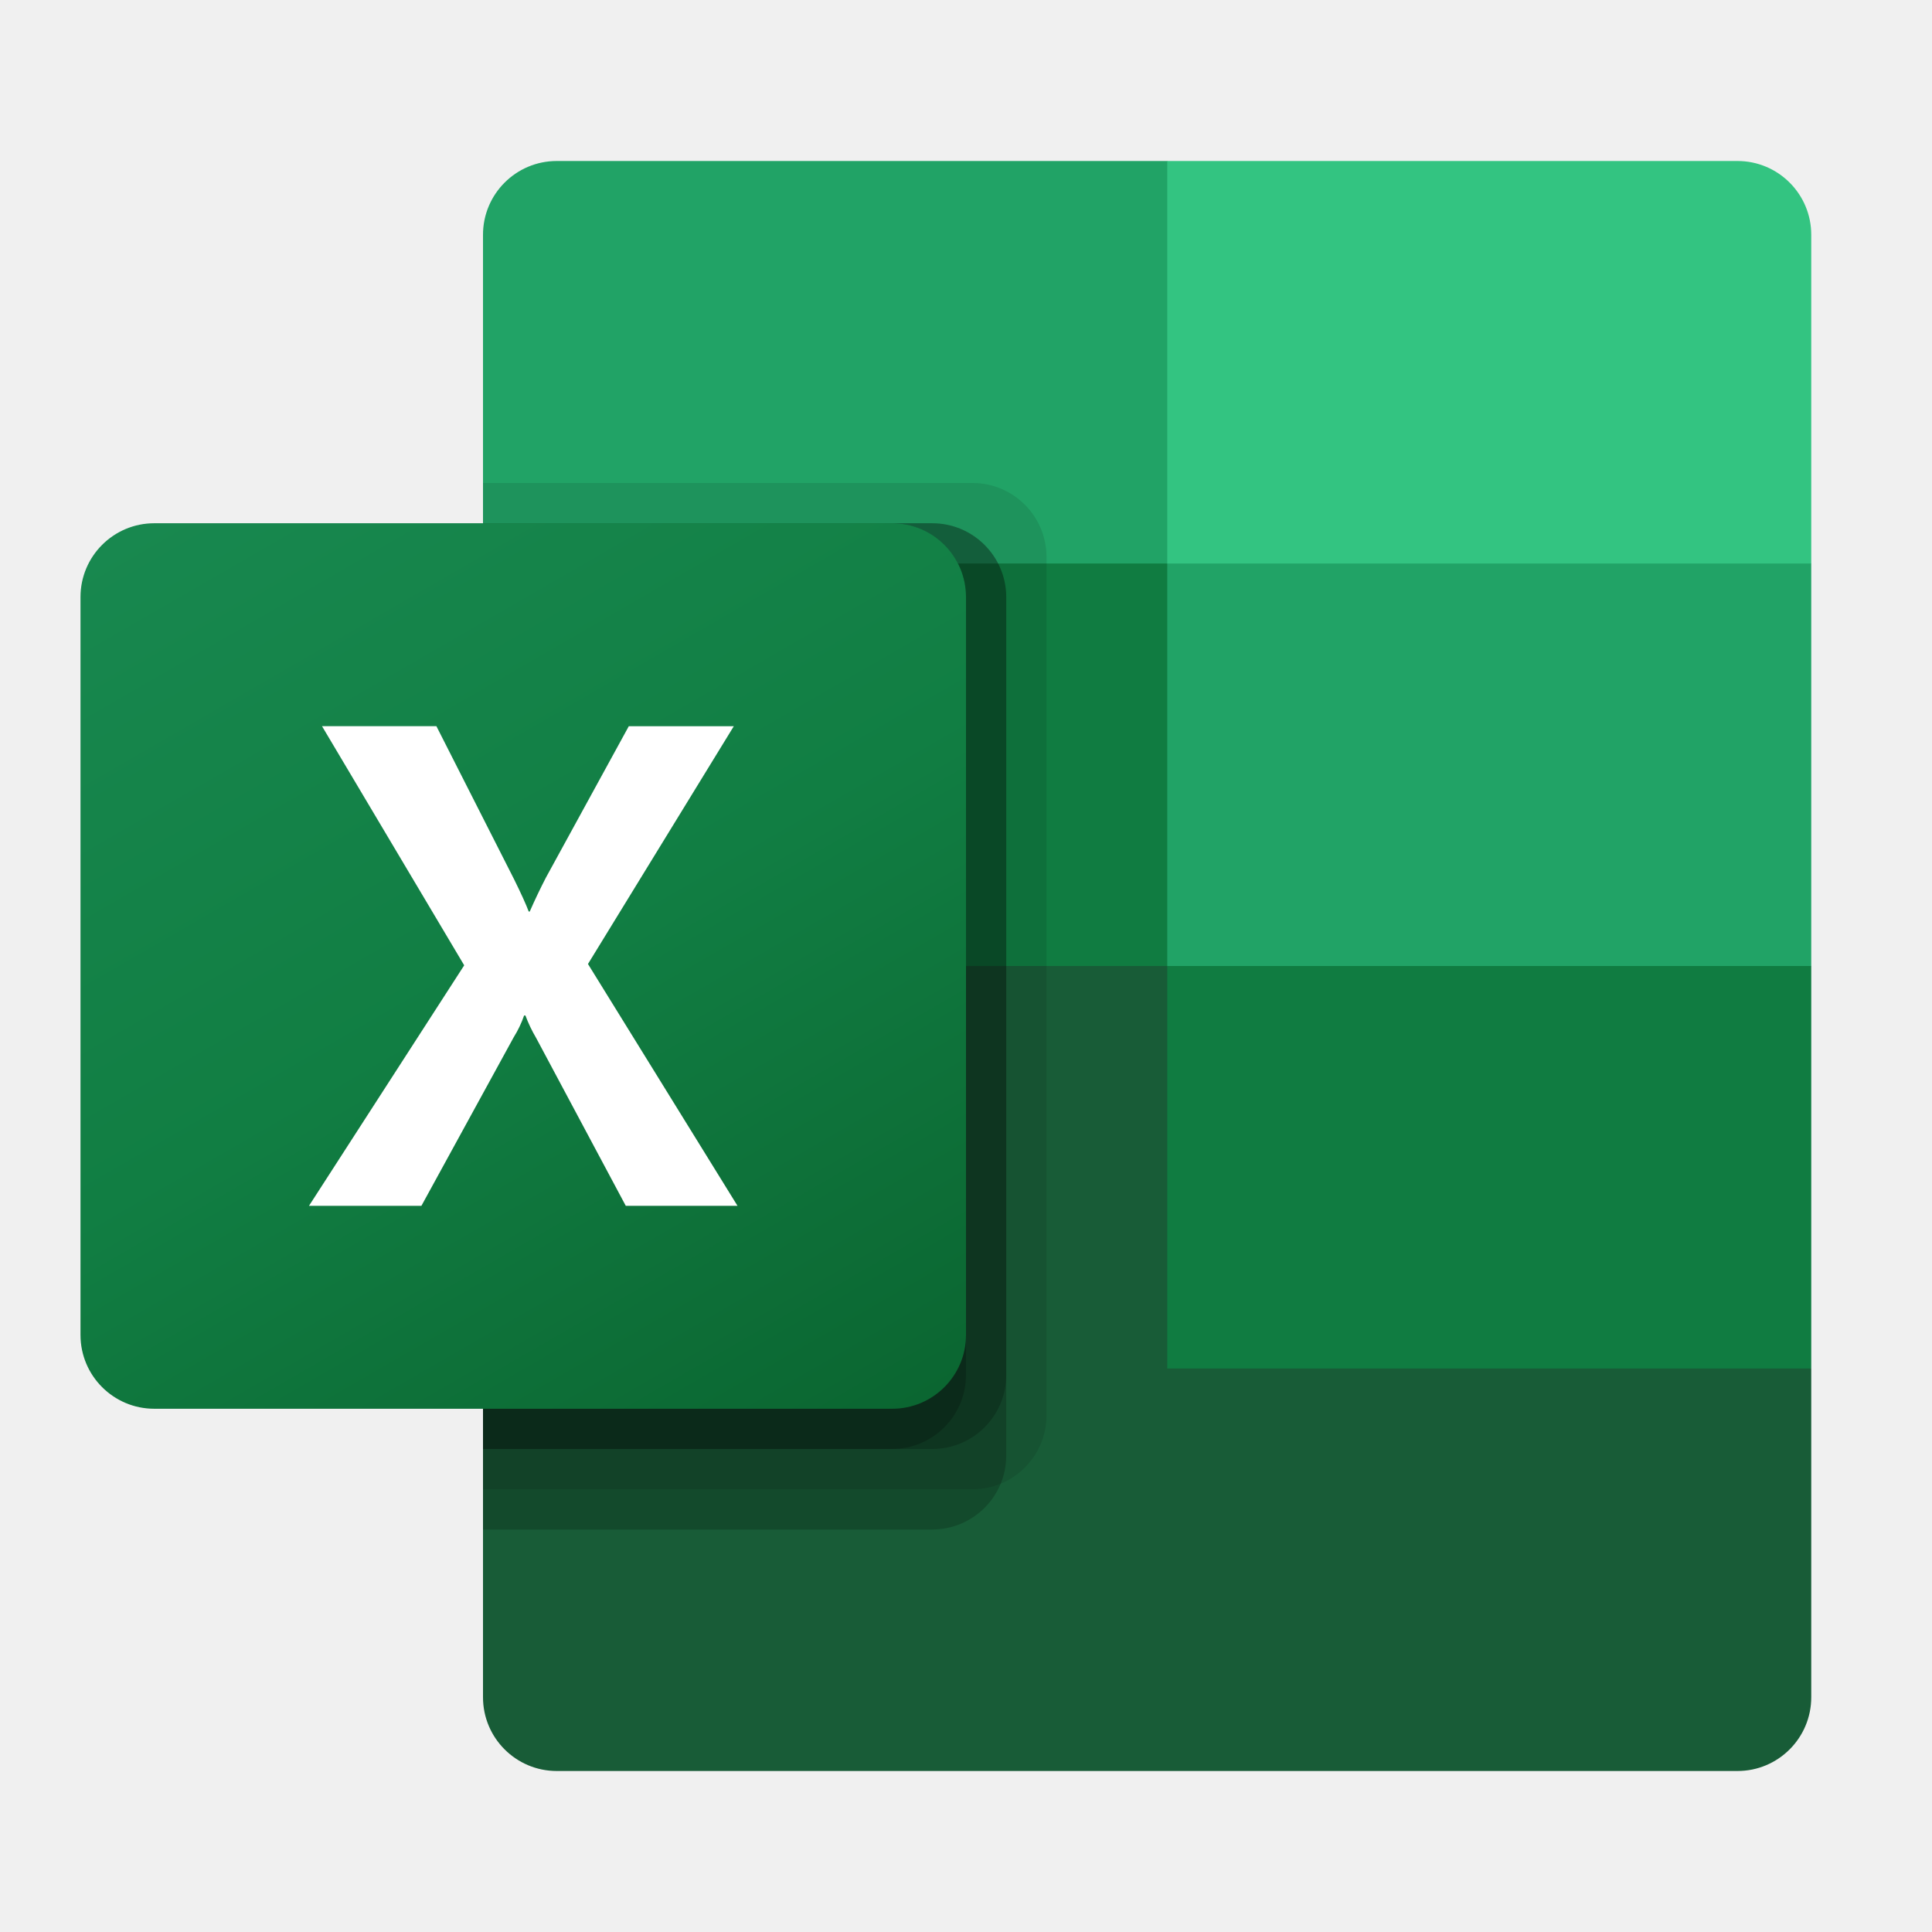
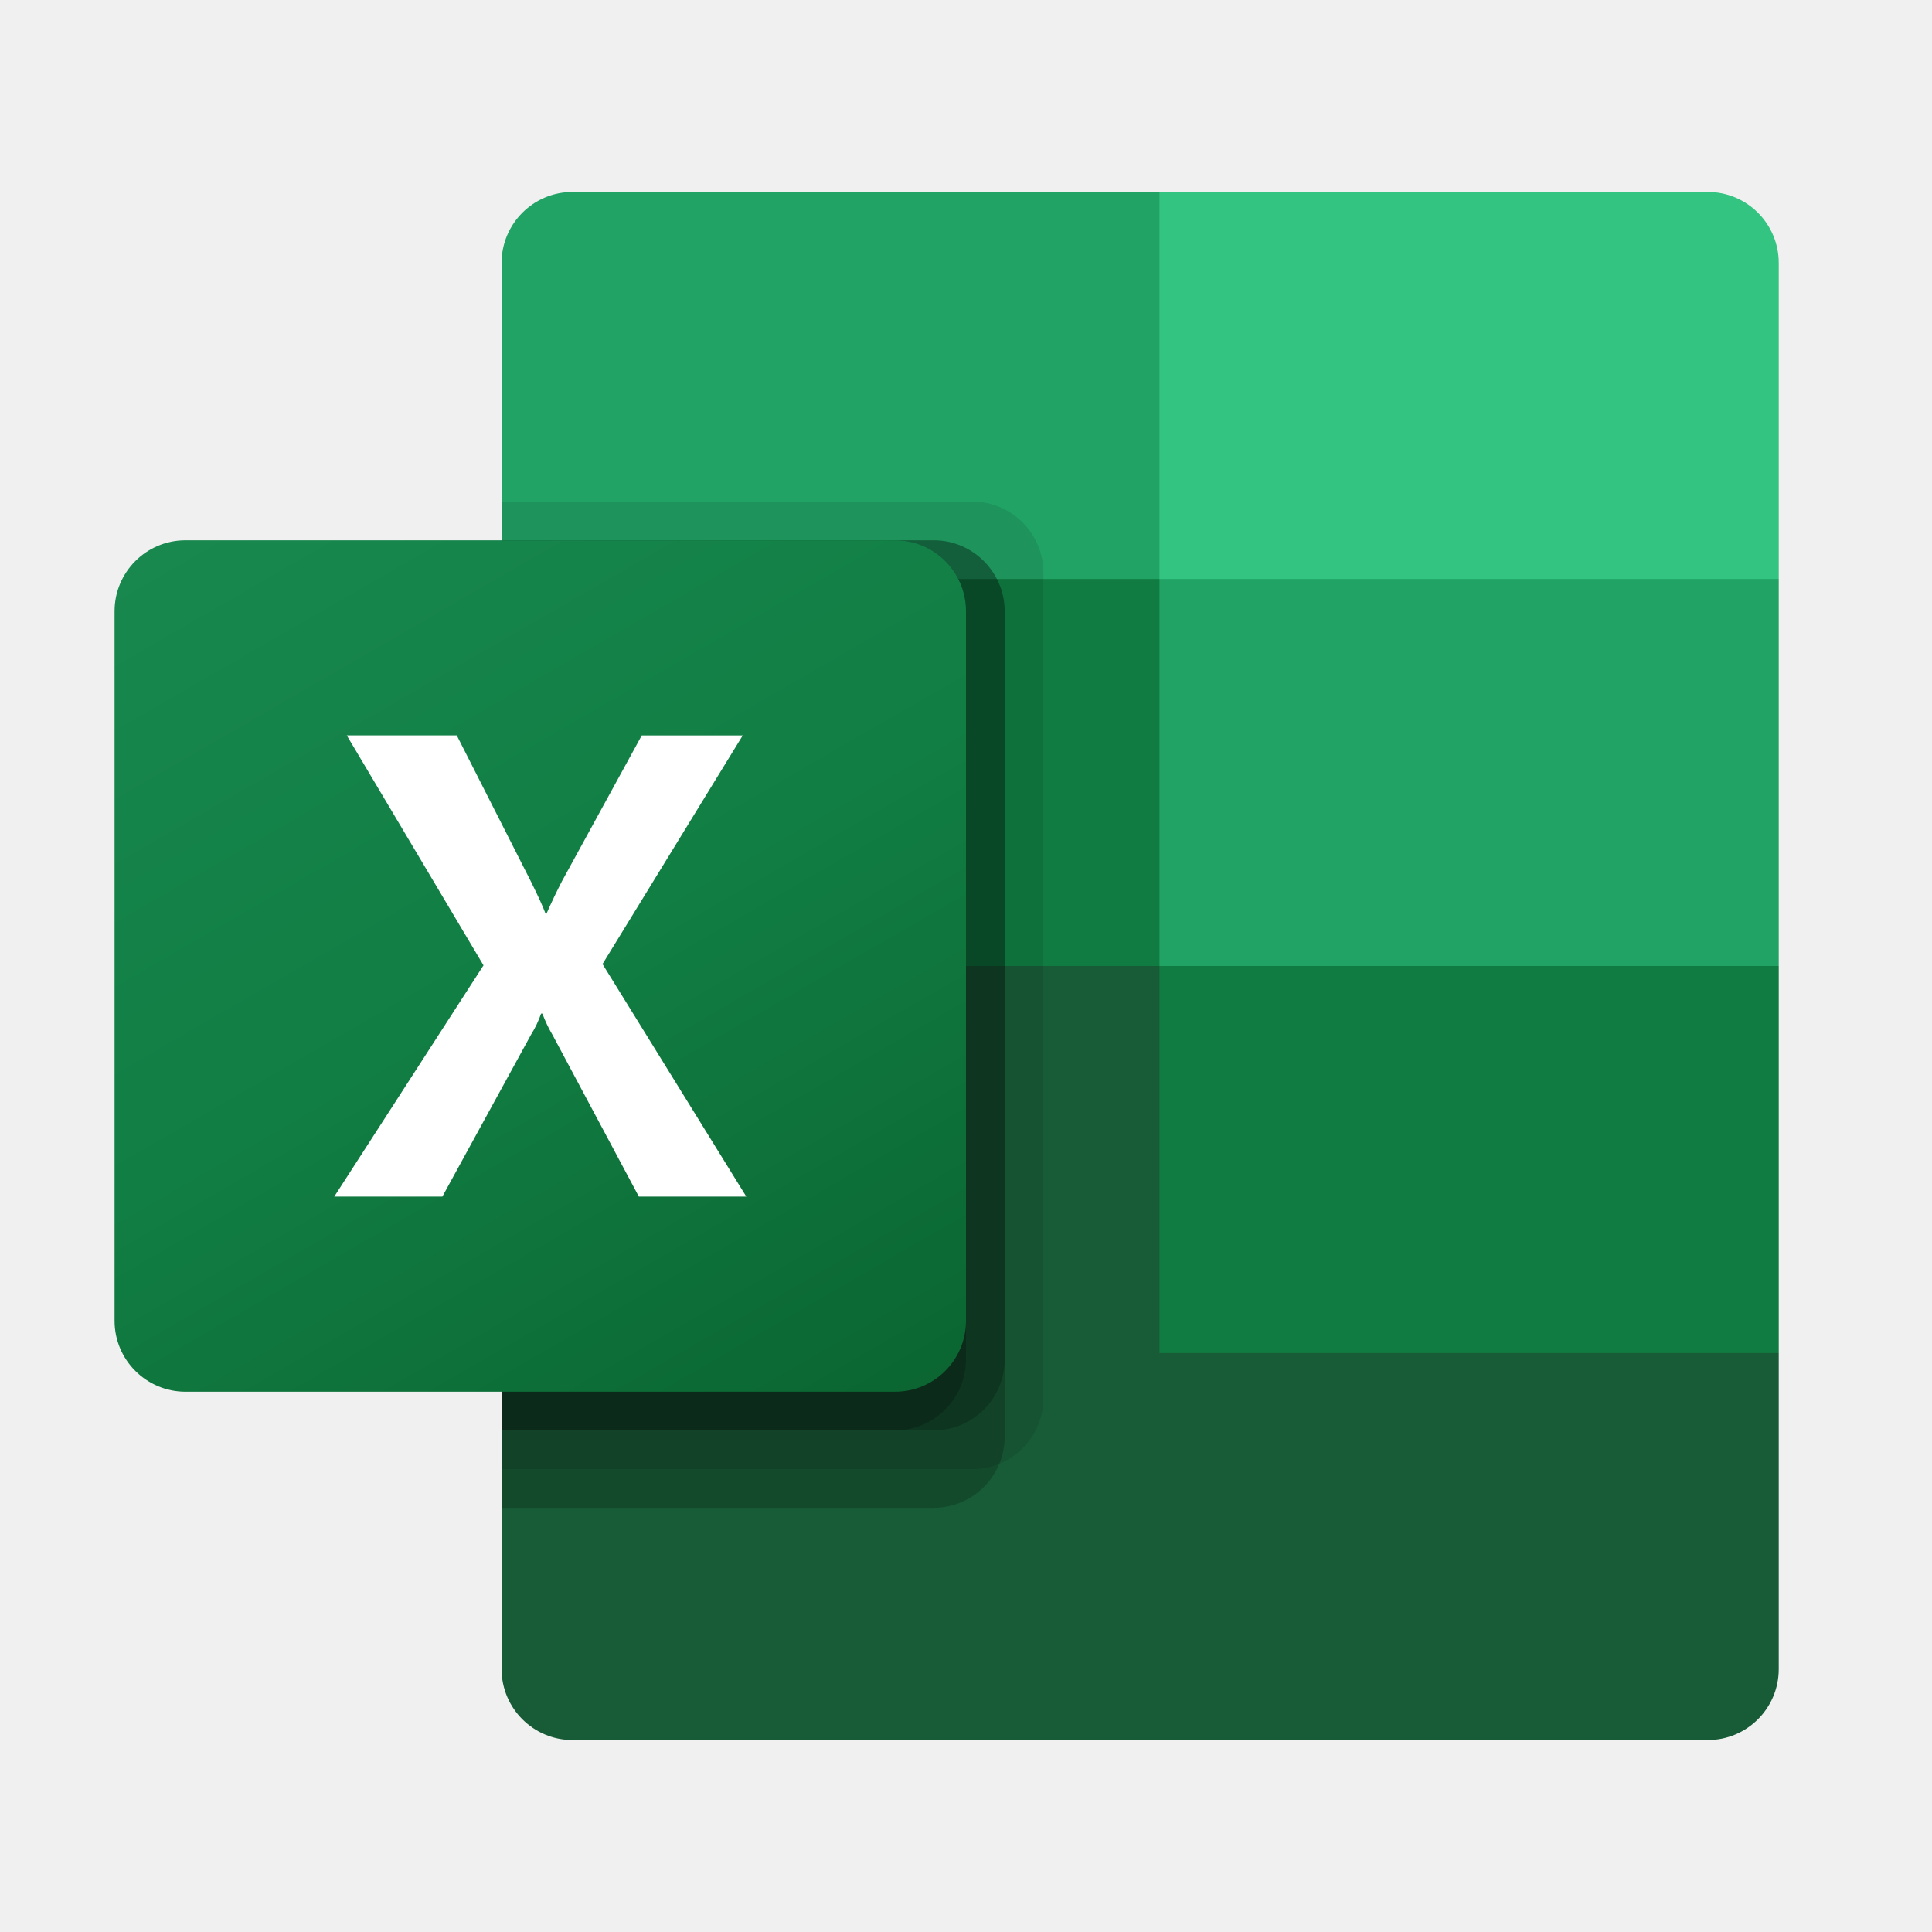
- <svg xmlns="http://www.w3.org/2000/svg" viewBox="0 0 48 48">
+ <svg xmlns="http://www.w3.org/2000/svg" viewBox="-0.96 -0.96 49.92 49.92" width="64.0" height="64">
  <defs>
    <linearGradient id="a" x1="5.822" y1="11.568" x2="20.178" y2="36.432" gradientUnits="userSpaceOnUse">
      <stop offset="0" stop-color="#18884f" />
      <stop offset=".5" stop-color="#117e43" />
      <stop offset="1" stop-color="#0b6631" />
    </linearGradient>
  </defs>
  <path d="M29 23l-17-3v22.167A1.833 1.833 0 0 0 13.833 44h29.334A1.833 1.833 0 0 0 45 42.167V34z" fill="#185c37" />
  <path d="M29 4H13.833A1.833 1.833 0 0 0 12 5.833V14l17 10 9 3 7-3V14z" fill="#21a366" />
  <path fill="#107c41" d="M12 14h17v10H12z" />
  <path fill="none" d="M0 0h48v48H0z" />
  <path d="M24.167 12H12v25h12.167A1.839 1.839 0 0 0 26 35.167V13.833A1.839 1.839 0 0 0 24.167 12z" opacity=".1" />
  <path d="M23.167 13H12v25h11.167A1.839 1.839 0 0 0 25 36.167V14.833A1.839 1.839 0 0 0 23.167 13z" opacity=".2" />
  <path d="M23.167 13H12v23h11.167A1.839 1.839 0 0 0 25 34.167V14.833A1.839 1.839 0 0 0 23.167 13z" opacity=".2" />
  <path d="M22.167 13H12v23h10.167A1.839 1.839 0 0 0 24 34.167V14.833A1.839 1.839 0 0 0 22.167 13z" opacity=".2" />
  <rect x="2" y="13" width="22" height="22" rx="1.833" fill="url(#a)" />
  <path d="M7.677 29.958l3.856-5.975L8 18.041h2.842l1.928 3.8c.178.361.3.629.366.806h.025q.19-.432.4-.839l2.061-3.765h2.609l-3.623 5.907 3.715 6.008h-2.776l-2.227-4.171a3.5 3.5 0 0 1-.266-.557h-.033a2.638 2.638 0 0 1-.258.54l-2.293 4.188z" fill="#fff" />
  <path d="M43.167 4H29v10h16V5.833A1.833 1.833 0 0 0 43.167 4z" fill="#33c481" />
  <path fill="#107c41" d="M29 24h16v10H29z" />
</svg>
